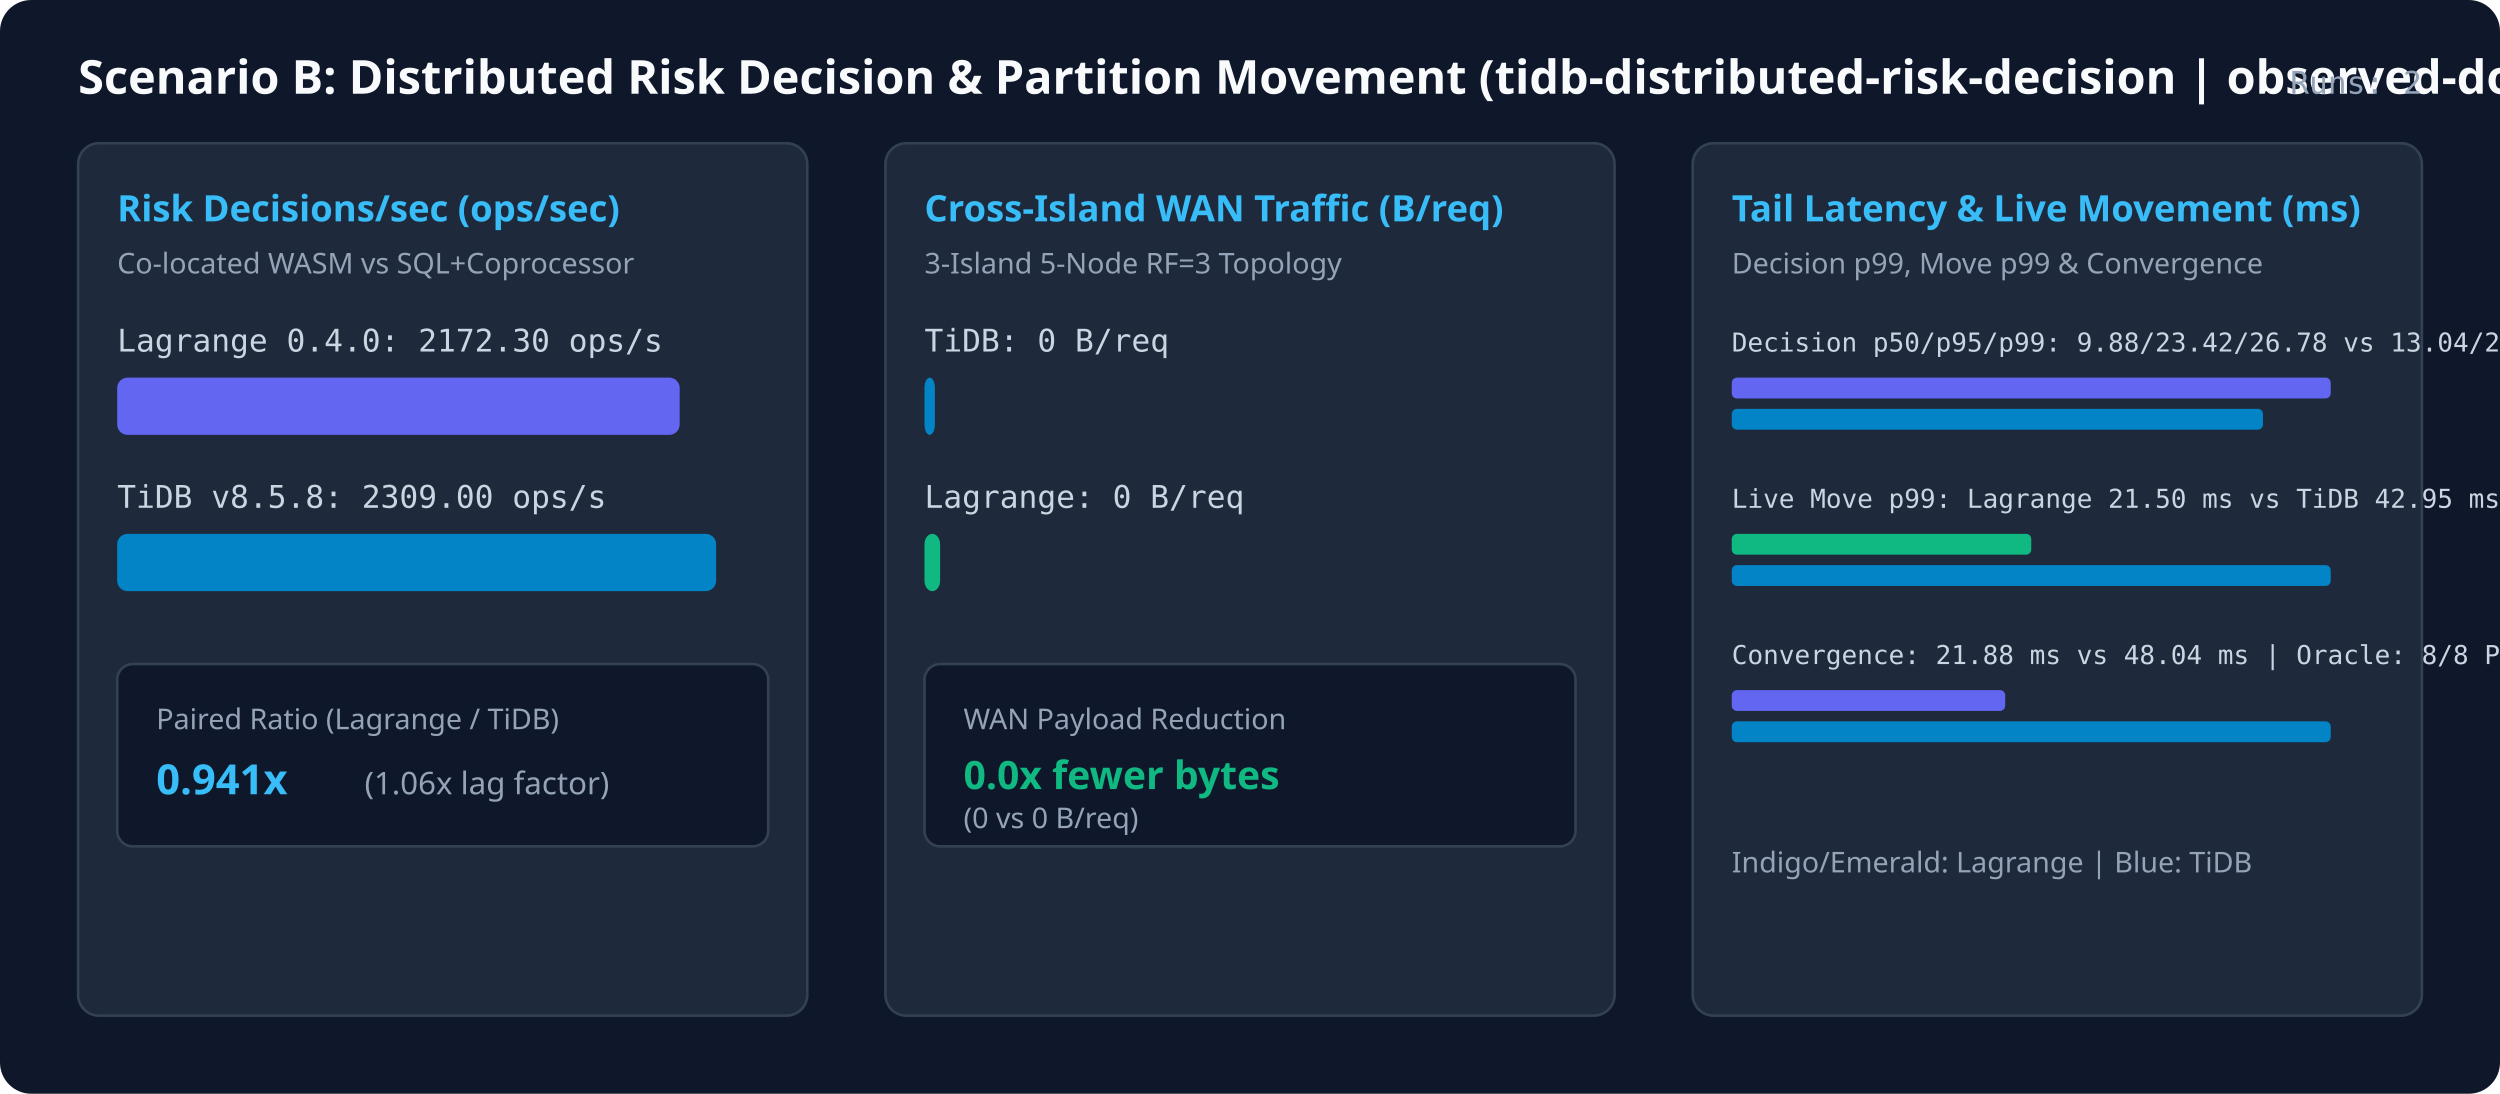
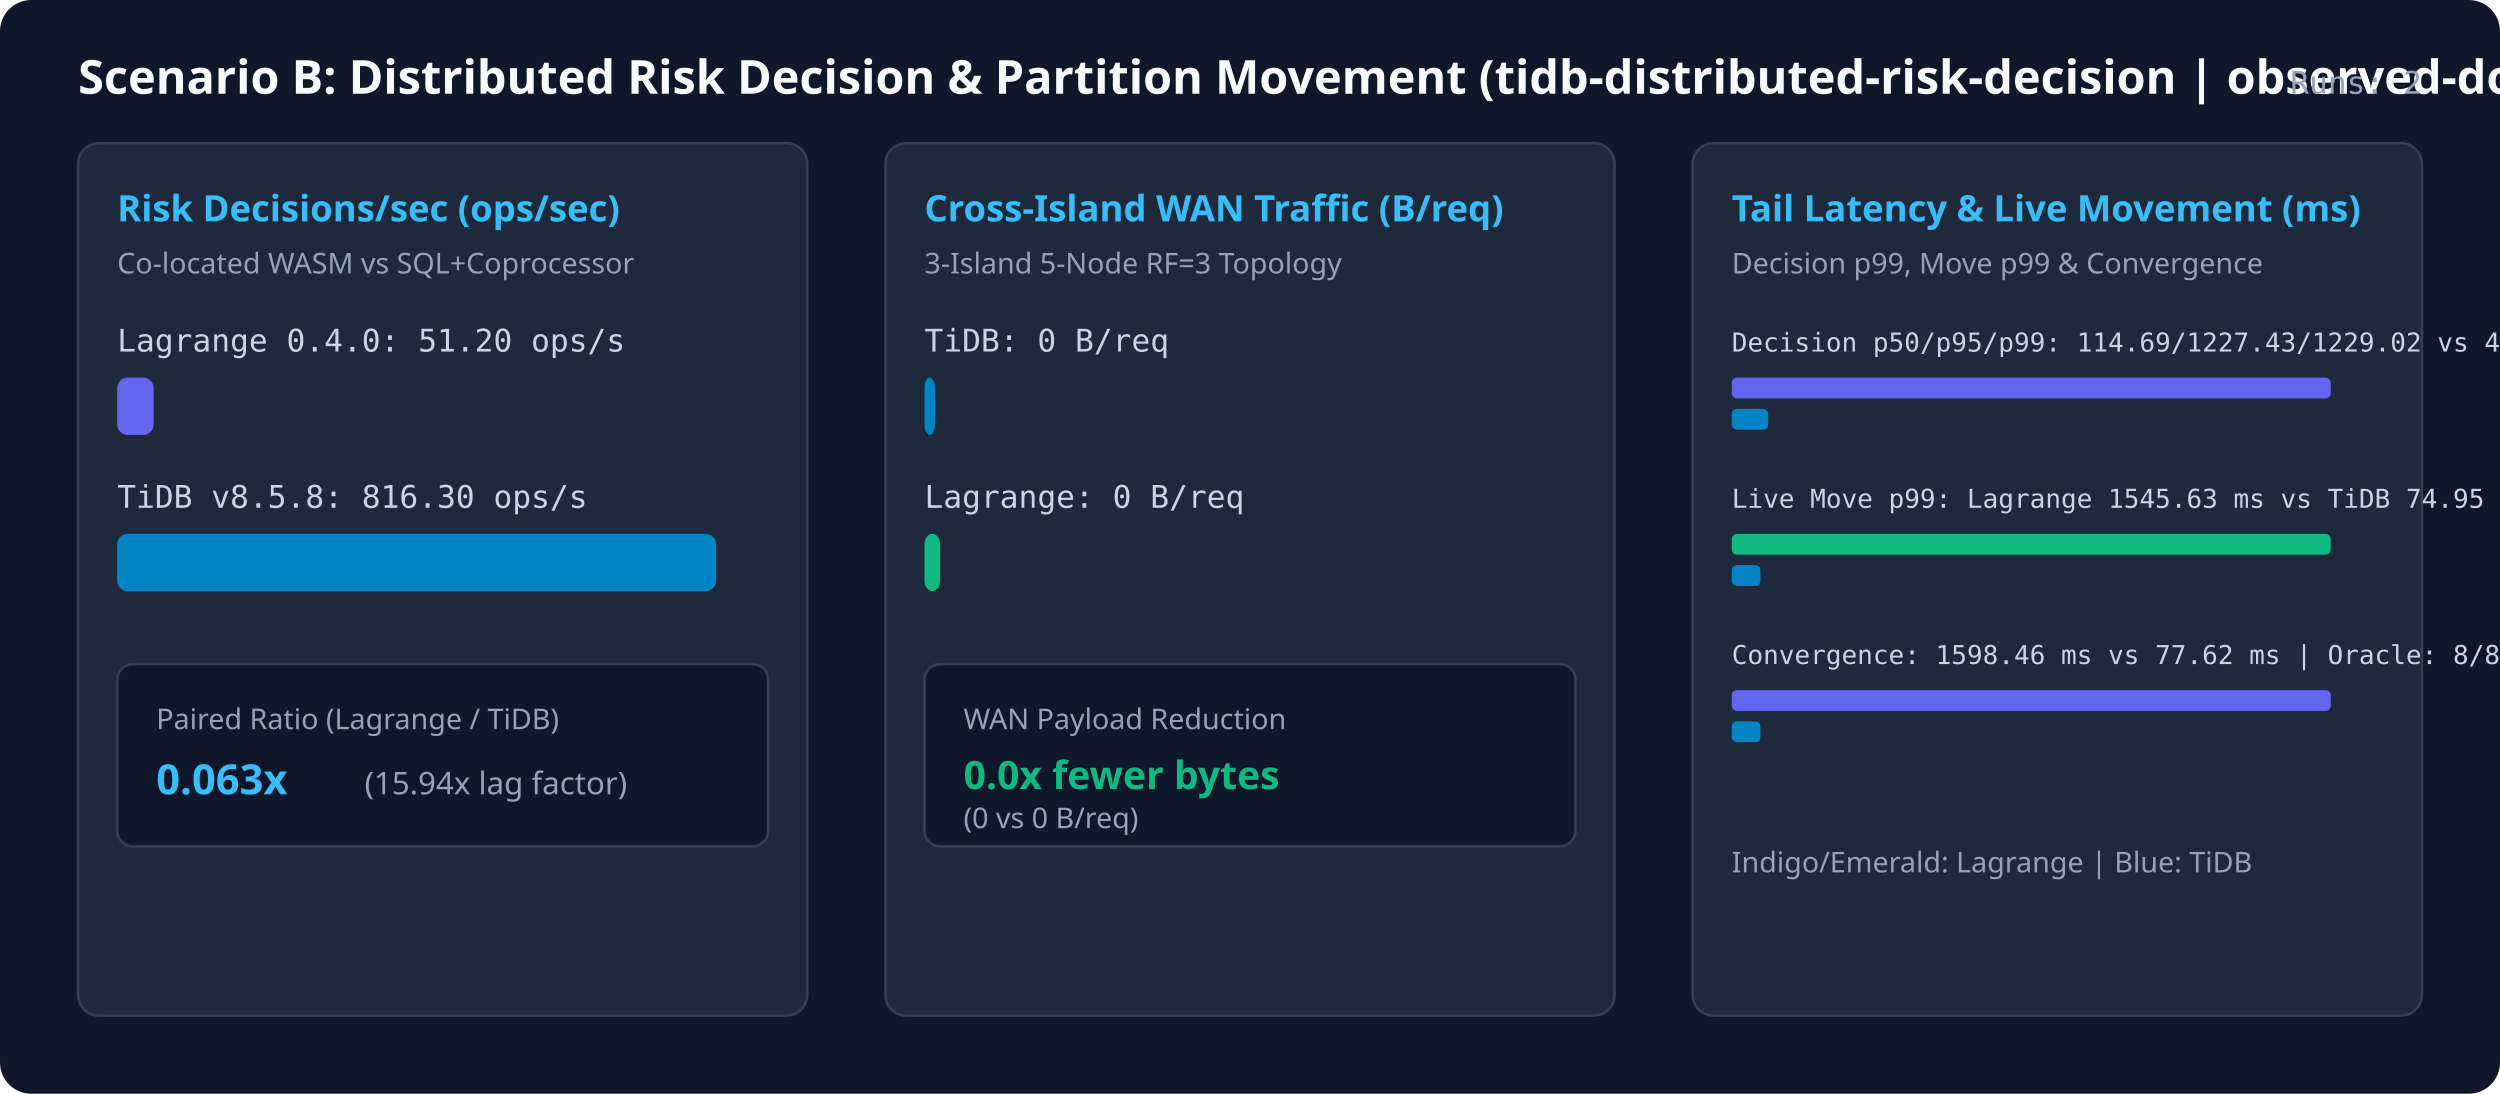
<svg xmlns="http://www.w3.org/2000/svg" viewBox="0 0 960 420" width="960" height="420" role="img" aria-label="Scenario B distributed risk decision and movement comparison">
  <rect width="960" height="420" fill="#0f172a" rx="12" />
  <a href="tidb-reference-scenarios.md#scenario-b-tidb-distributed-risk-decision">
    <text x="30" y="36" fill="#f8fafc" font-size="18" font-family="system-ui, sans-serif" font-weight="700">Scenario B: Distributed Risk Decision &amp; Partition Movement (tidb-distributed-risk-decision | observed-docker-cluster)</text>
  </a>
  <text x="930" y="36" text-anchor="end" fill="#94a3b8" font-size="12" font-family="monospace">Runs: 2</text>
  <rect x="30" y="55" width="280" height="335" rx="8" fill="#1e293b" stroke="#334155" />
  <text x="45" y="85" fill="#38bdf8" font-size="14" font-weight="600" font-family="system-ui, sans-serif">Risk Decisions/sec (ops/sec)</text>
  <text x="45" y="105" fill="#94a3b8" font-size="11" font-family="system-ui, sans-serif">Co-located WASM vs SQL+Coprocessor</text>
-   <text x="45" y="135" fill="#cbd5e1" font-size="12" font-family="monospace">Lagrange 0.4.0: 2172.30 ops/s</text>
-   <rect x="45" y="145" width="216" height="22" fill="#6366f1" rx="4" />
-   <text x="45" y="195" fill="#cbd5e1" font-size="12" font-family="monospace">TiDB v8.5.8: 2309.00 ops/s</text>
+   <text x="45" y="135" fill="#cbd5e1" font-size="12" font-family="monospace">Lagrange 0.4.0: 51.20 ops/s</text>
+   <rect x="45" y="145" width="14" height="22" fill="#6366f1" rx="4" />
+   <text x="45" y="195" fill="#cbd5e1" font-size="12" font-family="monospace">TiDB v8.5.8: 816.30 ops/s</text>
  <rect x="45" y="205" width="230" height="22" fill="#0284c7" rx="4" />
  <rect x="45" y="255" width="250" height="70" fill="#0f172a" rx="6" stroke="#334155" />
  <text x="60" y="280" fill="#94a3b8" font-size="11" font-family="system-ui, sans-serif">Paired Ratio (Lagrange / TiDB)</text>
-   <text x="60" y="305" fill="#38bdf8" font-size="16" font-weight="700" font-family="system-ui, sans-serif">0.941x</text>
-   <text x="140" y="305" fill="#94a3b8" font-size="12" font-family="system-ui, sans-serif">(1.06x lag factor)</text>
+   <text x="60" y="305" fill="#38bdf8" font-size="16" font-weight="700" font-family="system-ui, sans-serif">0.063x</text>
+   <text x="140" y="305" fill="#94a3b8" font-size="12" font-family="system-ui, sans-serif">(15.94x lag factor)</text>
  <rect x="340" y="55" width="280" height="335" rx="8" fill="#1e293b" stroke="#334155" />
  <text x="355" y="85" fill="#38bdf8" font-size="14" font-weight="600" font-family="system-ui, sans-serif">Cross-Island WAN Traffic (B/req)</text>
  <text x="355" y="105" fill="#94a3b8" font-size="11" font-family="system-ui, sans-serif">3-Island 5-Node RF=3 Topology</text>
  <text x="355" y="135" fill="#cbd5e1" font-size="12" font-family="monospace">TiDB: 0 B/req</text>
  <rect x="355" y="145" width="4" height="22" fill="#0284c7" rx="4" />
  <text x="355" y="195" fill="#cbd5e1" font-size="12" font-family="monospace">Lagrange: 0 B/req</text>
  <rect x="355" y="205" width="6" height="22" fill="#10b981" rx="4" />
  <rect x="355" y="255" width="250" height="70" fill="#0f172a" rx="6" stroke="#334155" />
  <text x="370" y="280" fill="#94a3b8" font-size="11" font-family="system-ui, sans-serif">WAN Payload Reduction</text>
  <text x="370" y="303" fill="#10b981" font-size="15" font-weight="700" font-family="system-ui, sans-serif">0.0x fewer bytes</text>
  <text x="370" y="318" fill="#94a3b8" font-size="11" font-family="system-ui, sans-serif">(0 vs 0 B/req)</text>
  <rect x="650" y="55" width="280" height="335" rx="8" fill="#1e293b" stroke="#334155" />
  <text x="665" y="85" fill="#38bdf8" font-size="14" font-weight="600" font-family="system-ui, sans-serif">Tail Latency &amp; Live Movement (ms)</text>
  <text x="665" y="105" fill="#94a3b8" font-size="11" font-family="system-ui, sans-serif">Decision p99, Move p99 &amp; Convergence</text>
-   <text x="665" y="135" fill="#cbd5e1" font-size="10" font-family="monospace">Decision p50/p95/p99: 9.88/23.42/26.78 vs 13.04/20.15/23.71 ms</text>
+   <text x="665" y="135" fill="#cbd5e1" font-size="10" font-family="monospace">Decision p50/p95/p99: 114.69/1227.43/1229.02 vs 40.96/63.31/74.48 ms</text>
  <rect x="665" y="145" width="230" height="8" fill="#6366f1" rx="2" />
-   <rect x="665" y="157" width="204" height="8" fill="#0284c7" rx="2" />
-   <text x="665" y="195" fill="#cbd5e1" font-size="10" font-family="monospace">Live Move p99: Lagrange 21.50 ms vs TiDB 42.95 ms</text>
-   <rect x="665" y="205" width="115" height="8" fill="#10b981" rx="2" />
-   <rect x="665" y="217" width="230" height="8" fill="#0284c7" rx="2" />
-   <text x="665" y="255" fill="#cbd5e1" font-size="10" font-family="monospace">Convergence: 21.88 ms vs 48.04 ms | Oracle: 8/8 PASS</text>
-   <rect x="665" y="265" width="105" height="8" fill="#6366f1" rx="2" />
-   <rect x="665" y="277" width="230" height="8" fill="#0284c7" rx="2" />
+   <rect x="665" y="157" width="14" height="8" fill="#0284c7" rx="2" />
+   <text x="665" y="195" fill="#cbd5e1" font-size="10" font-family="monospace">Live Move p99: Lagrange 1545.63 ms vs TiDB 74.95 ms</text>
+   <rect x="665" y="205" width="230" height="8" fill="#10b981" rx="2" />
+   <rect x="665" y="217" width="11" height="8" fill="#0284c7" rx="2" />
+   <text x="665" y="255" fill="#cbd5e1" font-size="10" font-family="monospace">Convergence: 1598.46 ms vs 77.62 ms | Oracle: 8/8 PASS</text>
+   <rect x="665" y="265" width="230" height="8" fill="#6366f1" rx="2" />
+   <rect x="665" y="277" width="11" height="8" fill="#0284c7" rx="2" />
  <text x="665" y="335" fill="#94a3b8" font-size="11" font-family="system-ui, sans-serif">Indigo/Emerald: Lagrange | Blue: TiDB</text>
</svg>
